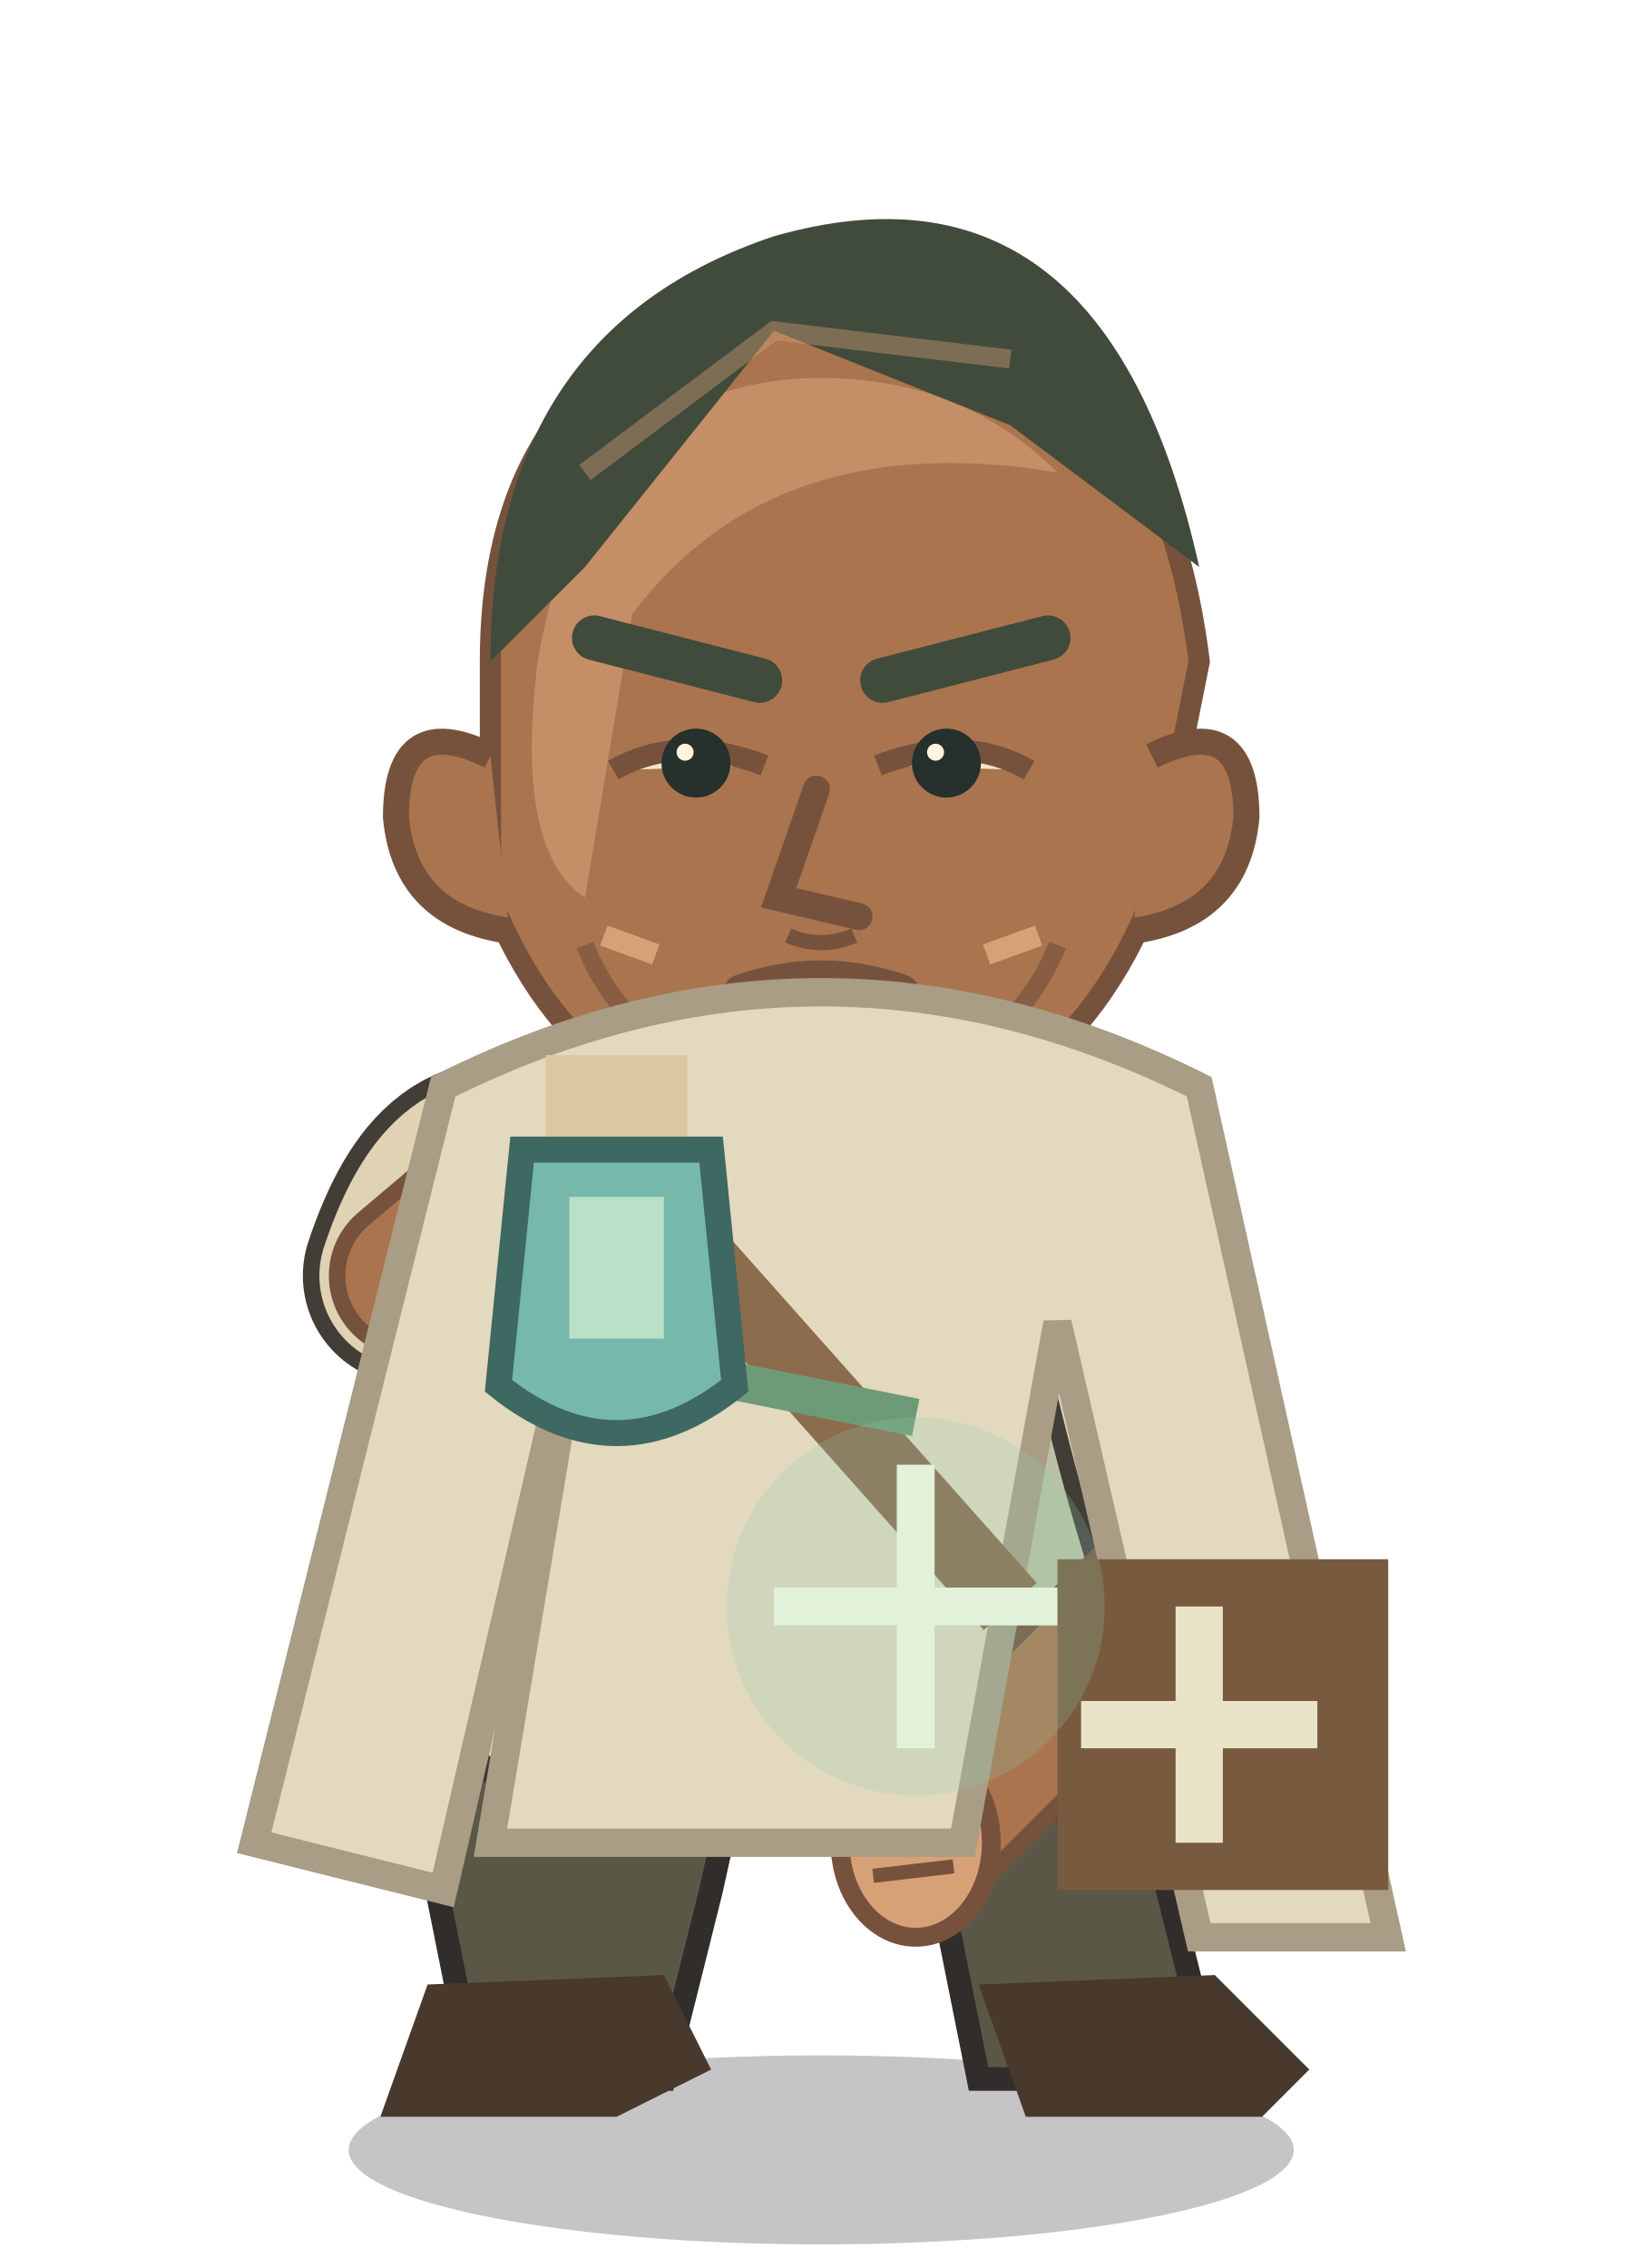
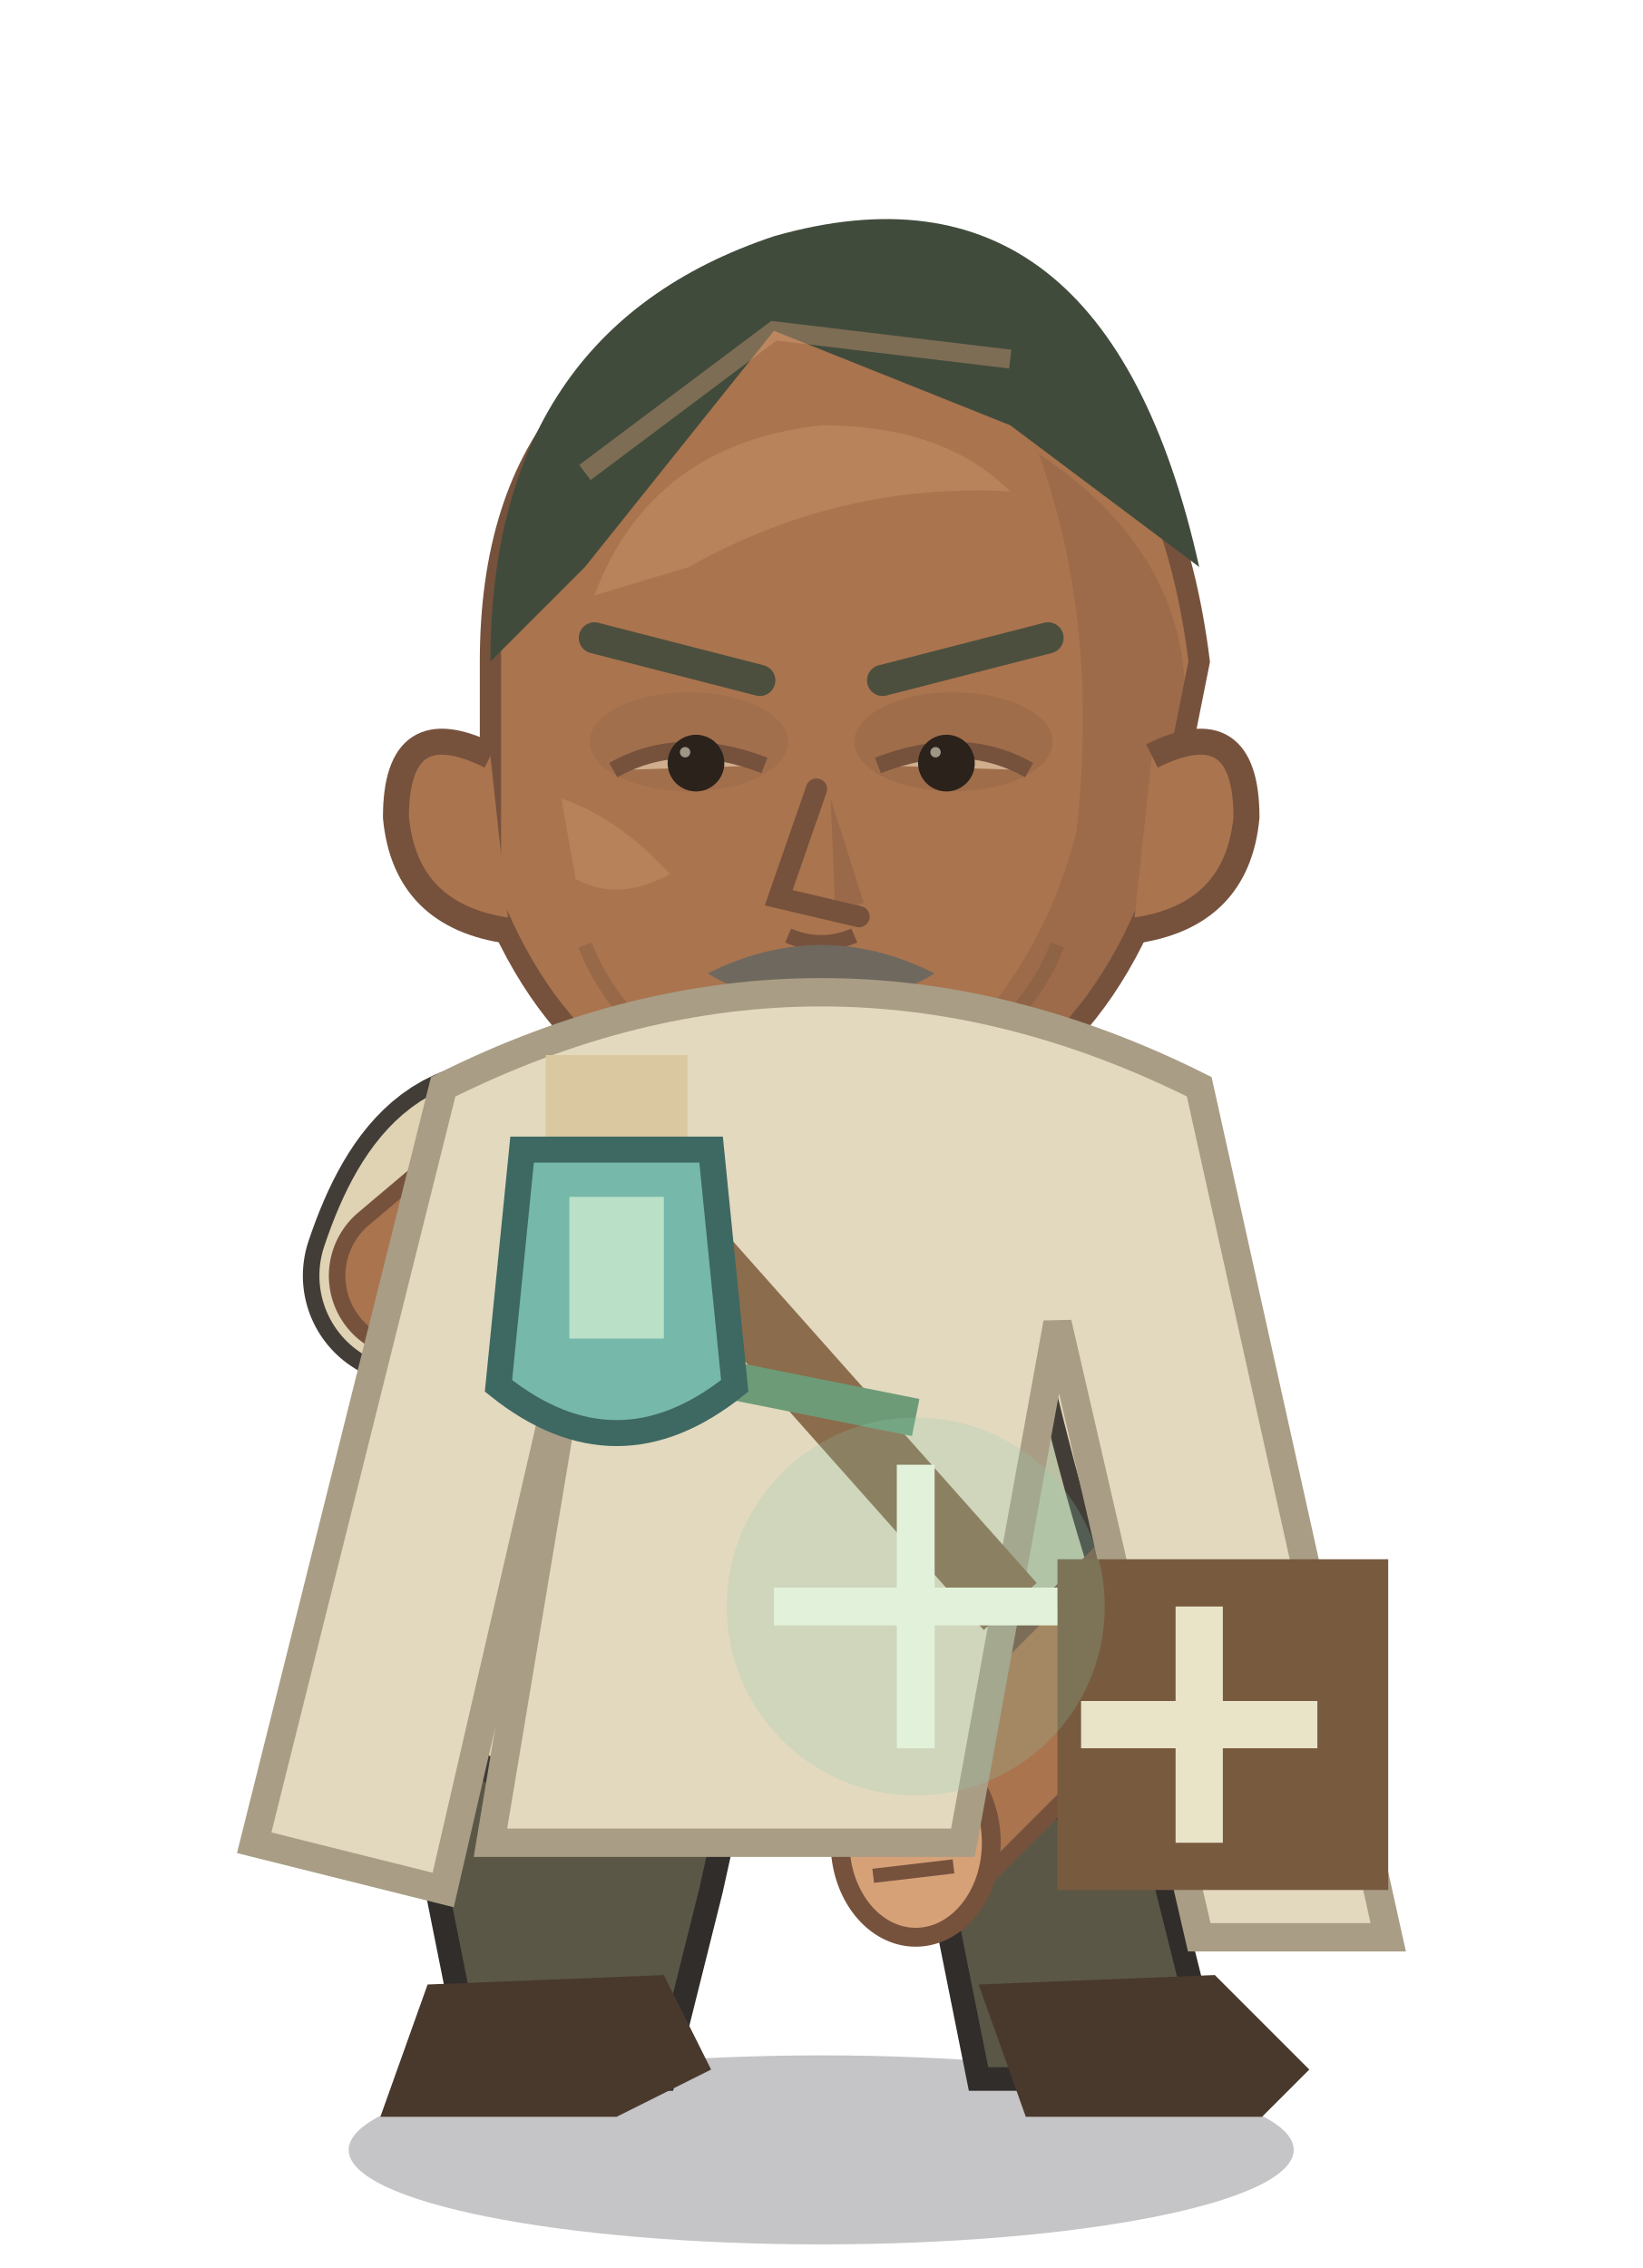
<svg xmlns="http://www.w3.org/2000/svg" width="42" height="58" viewBox="0 0 32 48">
  <g transform="translate( 0  0) rotate( 0  16  37)">
    <ellipse cx=" 16" cy=" 45.5" rx=" 10" ry=" 2" fill="#16151a" opacity=".25" />
    <path d="m 10  34  5  0  -1.33  6 -1  4 -4  0 -1 -5Z" fill="#5b5747" stroke="#302d2b" stroke-width=".5" />
    <path d="m 17  34  5  0  1.33  6  1  4h -5l -1 -5Z" fill="#5b5747" stroke="#302d2b" stroke-width=".5" />
    <path d="m 7.67  42  5 -0.2  1  2 -2  1 -5  0Z" fill="#49392d" />
    <path d="m 19.33  42  5 -0.2  2  2 -1  1 -5  0Z" fill="#49392d" />
    <path d="m 10  24q 6 -2.5  12  0l 2  13q -8  4 -16  0Z" fill="#dfd3b4" stroke="#3f3b37" stroke-width=".55" />
    <path d="m 10  24  5  3  1  8 -7  1Zm 6  3  6 -3  2  12 -8 -1Z" fill="#4f8b6f" opacity=".25" />
    <path d="M 9  34q 7  2  14  0v 2q -7  2 -14  0Z" fill="#49392d" />
    <path d="M 15  34h 2v 2h -2Z" fill="#c4a879" />
    <g>
      <path d="M 10  25Q 8.33  24  7.33  27" fill="none" stroke="#433d38" stroke-width="4.6" stroke-linecap="round" />
      <path d="M 10  25Q 8.33  24  7.33  27" fill="none" stroke="#dfd3b4" stroke-width="3.9" stroke-linecap="round" />
      <path d="M 7.33  27Q 9.5  25.17  11.67  23.33" fill="none" stroke="#76523d" stroke-width="3.5" stroke-linecap="round" />
      <path d="M 7.33  27Q 9.5  25.17  11.67  23.33" fill="none" stroke="#aa744e" stroke-width="2.8" stroke-linecap="round" />
      <ellipse cx=" 11.67" cy=" 23.33" rx=" 1.6" ry=" 2" fill="#d7a177" stroke="#76523d" stroke-width=".4" />
      <path d="m 10.87  23.83  1.7 0.2" stroke="#76523d" stroke-width=".3" />
    </g>
    <g transform="translate( 32  0) scale( -1  1)">
      <path d="M 10  25Q 9  30  8  33" fill="none" stroke="#433d38" stroke-width="4.6" stroke-linecap="round" />
      <path d="M 10  25Q 9  30  8  33" fill="none" stroke="#dfd3b4" stroke-width="3.9" stroke-linecap="round" />
      <path d="M 8  33Q 11  36  14  39" fill="none" stroke="#76523d" stroke-width="3.5" stroke-linecap="round" />
      <path d="M 8  33Q 11  36  14  39" fill="none" stroke="#aa744e" stroke-width="2.8" stroke-linecap="round" />
      <ellipse cx=" 14" cy=" 39" rx=" 1.6" ry=" 2" fill="#d7a177" stroke="#76523d" stroke-width=".4" />
      <path d="m 13.2  39.5  1.7 0.2" stroke="#76523d" stroke-width=".3" />
    </g>
    <path d="M 14  22h 4v 3h -4Z" fill="#aa744e" />
    <path d="M9 14Q9 7 16 6Q23 6 24 14L23 19Q21 24 16 24Q11 24 9 19Z" fill="#aa744e" stroke="#76523d" stroke-width=".45" />
-     <path d="M10 14Q11 8 16 8Q19 8 21 10Q15 9 12 13L11 19Q9.5 18 10 14Z" fill="#d7a177" opacity=".58" />
+     <path d="M20.6 9.6Q23.6 11.6 23.7 14.6L22.9 19Q21.4 23.3 16.6 23.9Q20.4 21.6 21.4 17.6Q21.9 13.2 20.6 9.6Z" fill="#76523d" opacity=".26" />
+     <path d="M12.2 21.6Q16 24.6 19.8 21.6Q18.6 23.6 16 24Q13.4 23.6 12.2 21.6Z" fill="#76523d" opacity=".3" />
+     <ellipse cx="13.2" cy="15.7" rx="2.1" ry="1.05" fill="#76523d" opacity=".16" />
+     <ellipse cx="18.8" cy="15.7" rx="2.1" ry="1.05" fill="#76523d" opacity=".2" />
+     <path d="M11.2 12.6Q12.4 9.4 16 9Q18.6 9 20 10.4Q16.4 10.2 13.2 12Z" fill="#d7a177" opacity=".32" />
+     <path d="M10.5 16.9Q11.7 17.3 12.8 18.5Q11.7 19.1 10.8 18.6Z" fill="#d7a177" opacity=".28" />
    <path d="M9 16Q7 15 7 17.3Q7.2 19.4 9.4 19.7M23 16Q25 15 25 17.3Q24.8 19.4 22.6 19.7" fill="#aa744e" stroke="#76523d" stroke-width=".55" />
-     <path d="M11 20Q12 22.5 15 23M21 20Q20 22.5 17 23" fill="none" stroke="#76523d" stroke-width=".38" opacity=".65" />
-     <path d="M11.2 13.5 14.7 14.4M17.3 14.4 20.8 13.5" fill="none" stroke="#414b3c" stroke-width=".95" stroke-linecap="round" />
-     <path d="M11.6 16.3Q13 15.5 14.8 16.2M17.2 16.2Q19 15.5 20.4 16.3" fill="#f4e5cc" stroke="#76523d" stroke-width=".45" />
-     <circle cx="13.35" cy="16.15" r=".73" fill="#26302c" />
-     <circle cx="18.65" cy="16.15" r=".73" fill="#26302c" />
-     <circle cx="13.12" cy="15.92" r=".18" fill="#fff5dc" />
-     <circle cx="18.42" cy="15.92" r=".18" fill="#fff5dc" />
-     <path d="M15.9 16.7 15.1 19 16.8 19.4" fill="none" stroke="#76523d" stroke-width=".57" stroke-linecap="round" />
+     <path d="M11 20Q12 22.5 15 23M21 20Q20 22.5 17 23" fill="none" stroke="#76523d" stroke-width=".3" opacity=".35" />
+     <path d="M11.2 13.5 14.7 14.4M17.3 14.4 20.8 13.5" fill="none" stroke="#414b3c" stroke-width="0.66" opacity=".9" stroke-linecap="round" />
+     <path d="M11.6 16.3Q13 15.5 14.8 16.2M17.2 16.2Q19 15.5 20.4 16.3" fill="#cfad8d" stroke="#76523d" stroke-width=".35" />
+     <circle cx="13.35" cy="16.15" r=".6" fill="#2b221c" />
+     <circle cx="18.65" cy="16.15" r=".6" fill="#2b221c" />
+     <circle cx="13.12" cy="15.92" r=".11" fill="#fff5dc" opacity=".55" />
+     <circle cx="18.42" cy="15.92" r=".11" fill="#fff5dc" opacity=".55" />
+     <path d="M15.9 16.7 15.1 19 16.8 19.4" fill="none" stroke="#76523d" stroke-width=".45" stroke-linecap="round" />
+     <path d="M16.2 16.9 16.9 19.1 16.3 19.4Z" fill="#76523d" opacity=".3" />
    <path d="M15.3 19.8Q16 20.1 16.7 19.8" fill="none" stroke="#76523d" stroke-width=".32" />
-     <path d="M14.3 21Q16 20.4 17.7 21" fill="none" stroke="#76523d" stroke-width=".75" stroke-linecap="round" />
-     <path d="M11.4 19.8 12.5 20.2M19.5 20.2 20.6 19.8" stroke="#d7a177" stroke-width=".45" />
+     <path d="M14.3 21Q16 20.4 17.7 21" fill="none" stroke="#694234" stroke-width="0.60" stroke-linecap="round" />
+     <path d="M13.6 20.6Q16 19.4 18.4 20.6Q17.3 21.3 16 21Q14.7 21.3 13.6 20.6Z" fill="#6f685e" />
+     <path d="M14.2 21.5Q16 23.2 17.8 21.5Q17.4 22.9 16 23.2Q14.6 22.9 14.2 21.5Z" fill="#6f685e" opacity=".9" />
    <path d="M 9  14q 0 -7  6 -9  7 -2  9  7l -4 -3 -5 -2 -4  5Z" fill="#414b3c" />
    <path d="m 11  10  4 -3  5  0.6" fill="none" stroke="#d7a177" stroke-width=".4" opacity=".4" />
    <path d="M 8  23q 8 -4  16  0l 4  18 -4  0 -3 -13 -2  11H 9l 2 -12 -3  13 -4 -1Z" fill="#e3d9be" stroke="#a99d85" stroke-width=".6" />
    <path d="m 12  25  8  9" stroke="#8b6c4c" stroke-width="1.5" />
    <path d="M 21  33h 7v 7h -7Z" fill="#785b3f" />
    <path d="m 24  34  0  5m -2.5 -2.5h 5" stroke="#e9e4c8" stroke-width="1" />
    <path d="m 13  29  5  1" stroke="#6e9b77" stroke-width=".8" />
    <g transform="translate(11.67 23.33) rotate(0)">
      <path d="M-1.5 -1H1.5V1H-1.5Z" fill="#dac9a0" />
      <path d="M-2 1H2L2.5 6Q0 8-2.5 6Z" fill="#76b8a9" stroke="#3e6862" stroke-width=".55" />
      <path d="M-1 2H1V5H-1Z" fill="#c5e7ce" opacity=".85" />
    </g>
    <circle cx="18" cy="34" r="4" fill="#8bcbb0" opacity=".22" />
    <path d="M18 31V37M15 34H21" stroke="#e2f2da" stroke-width=".8" />
  </g>
</svg>
